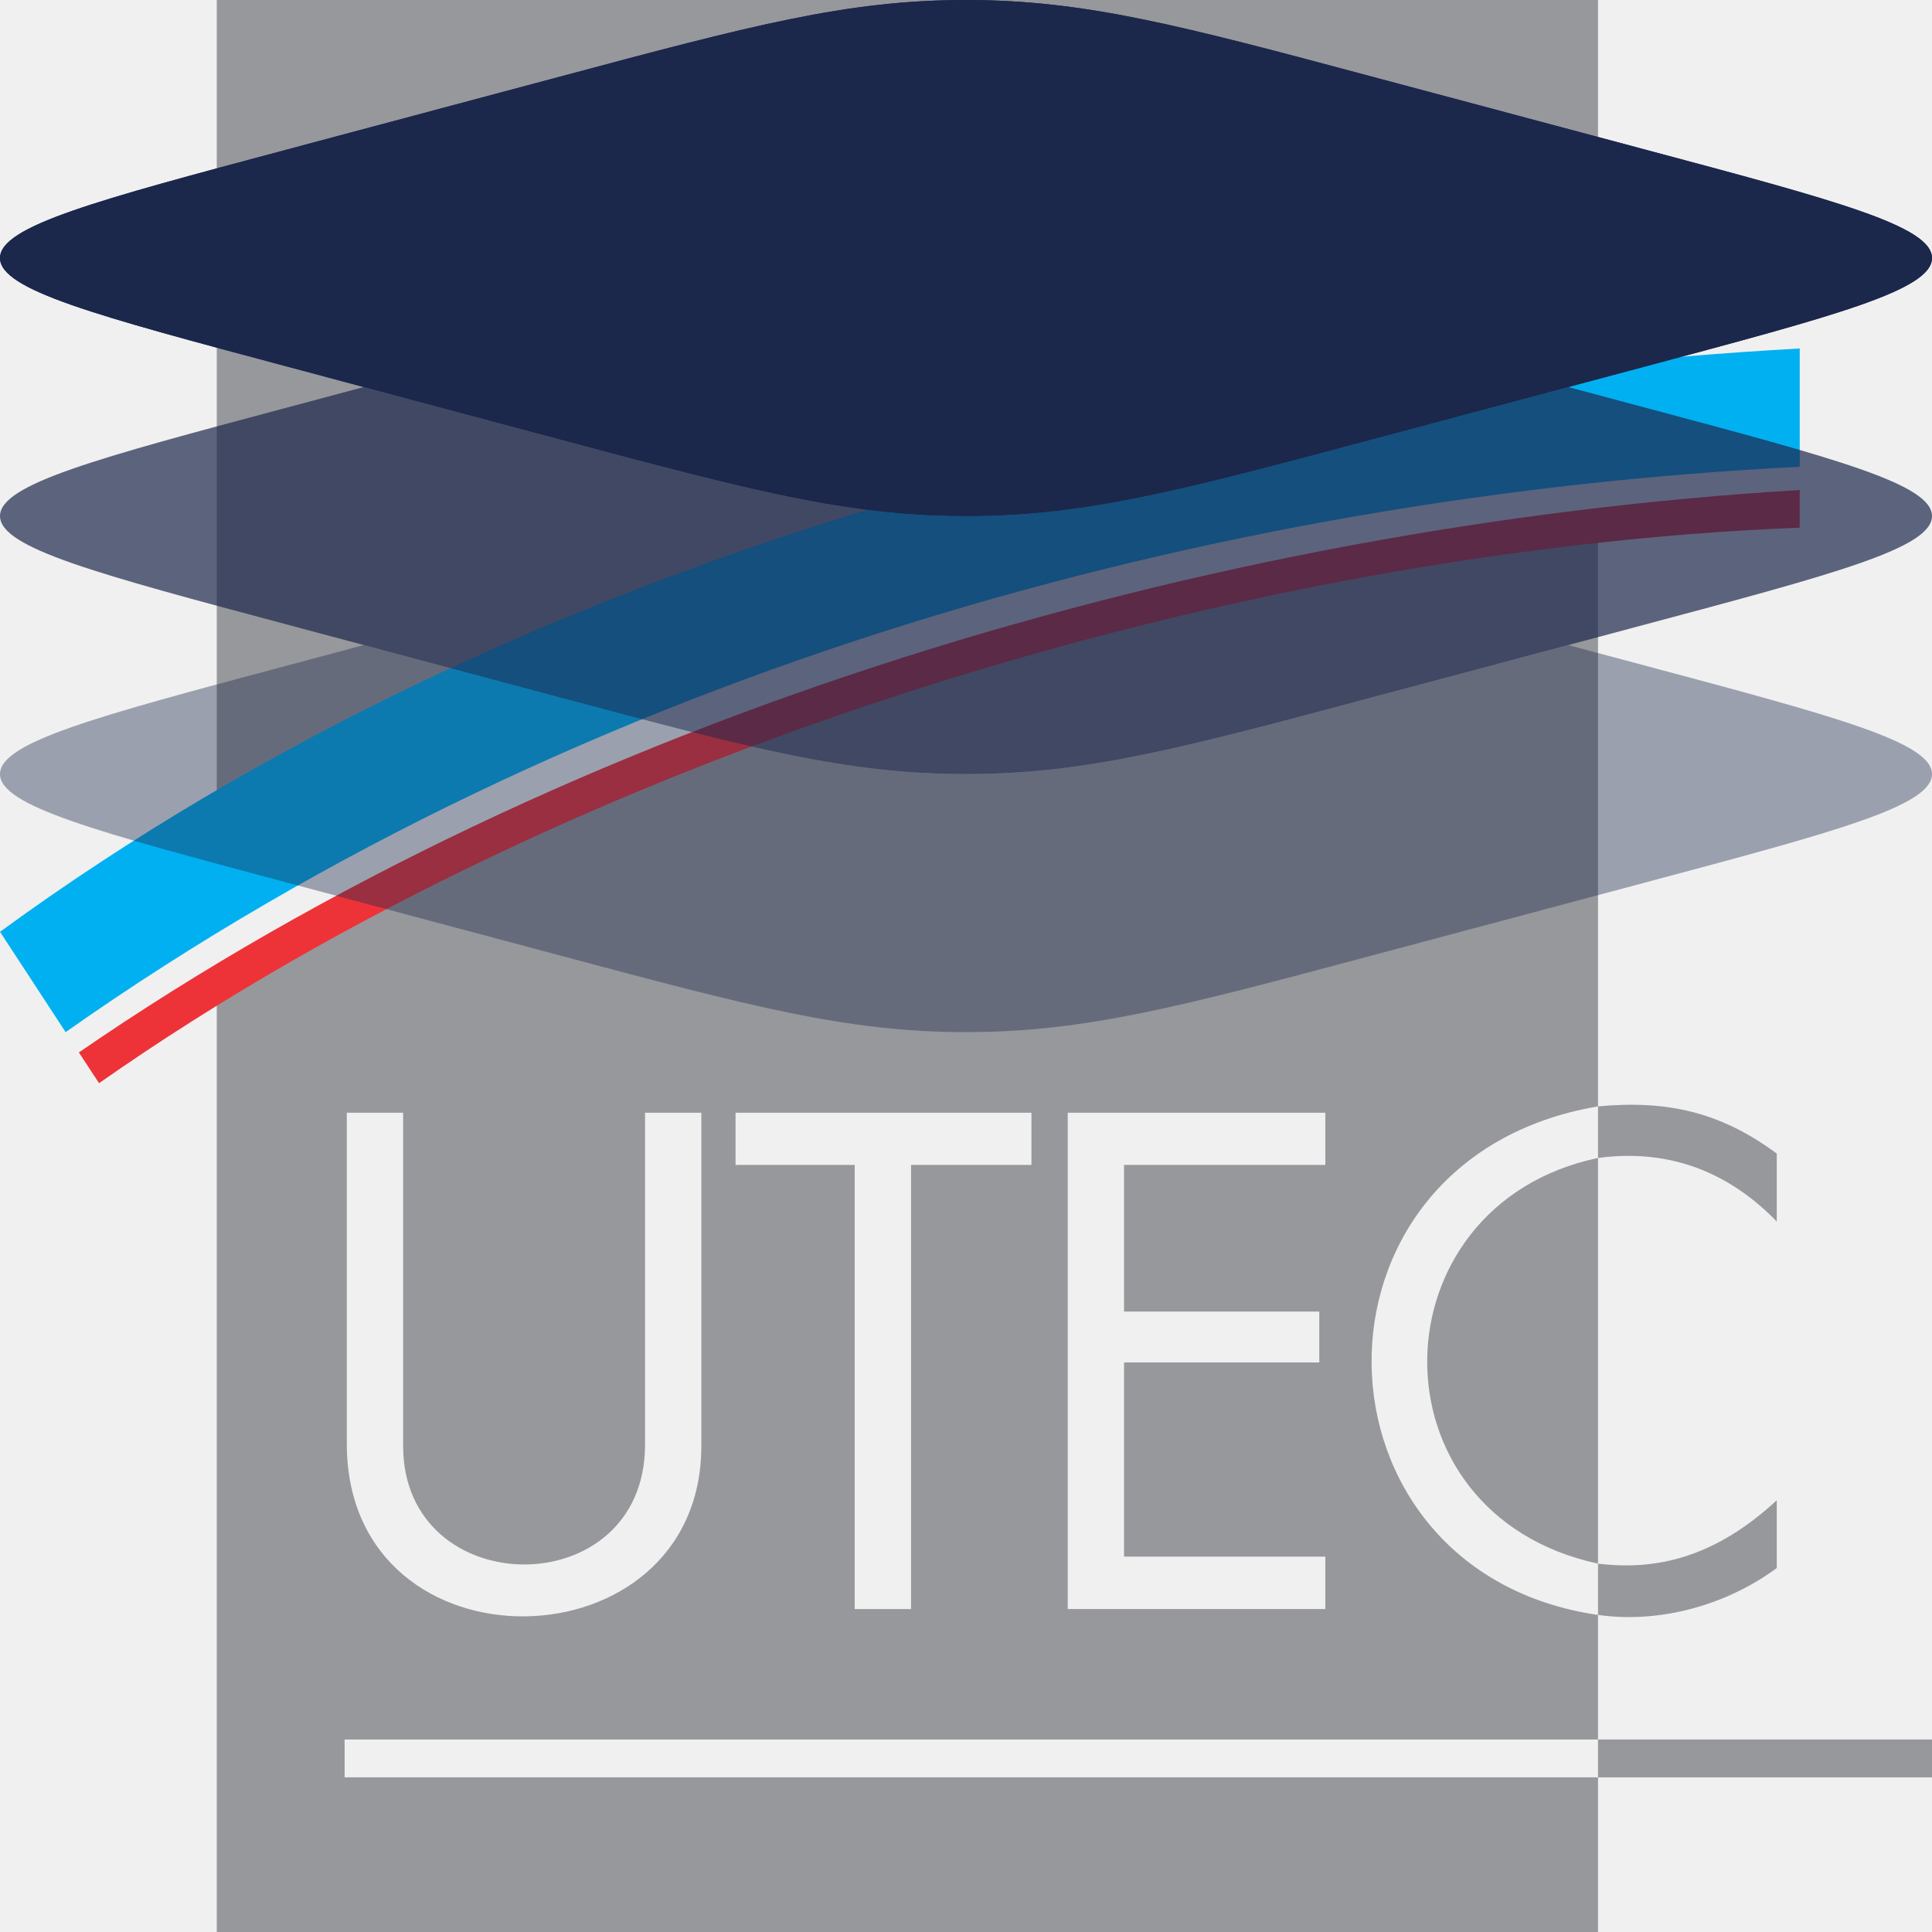
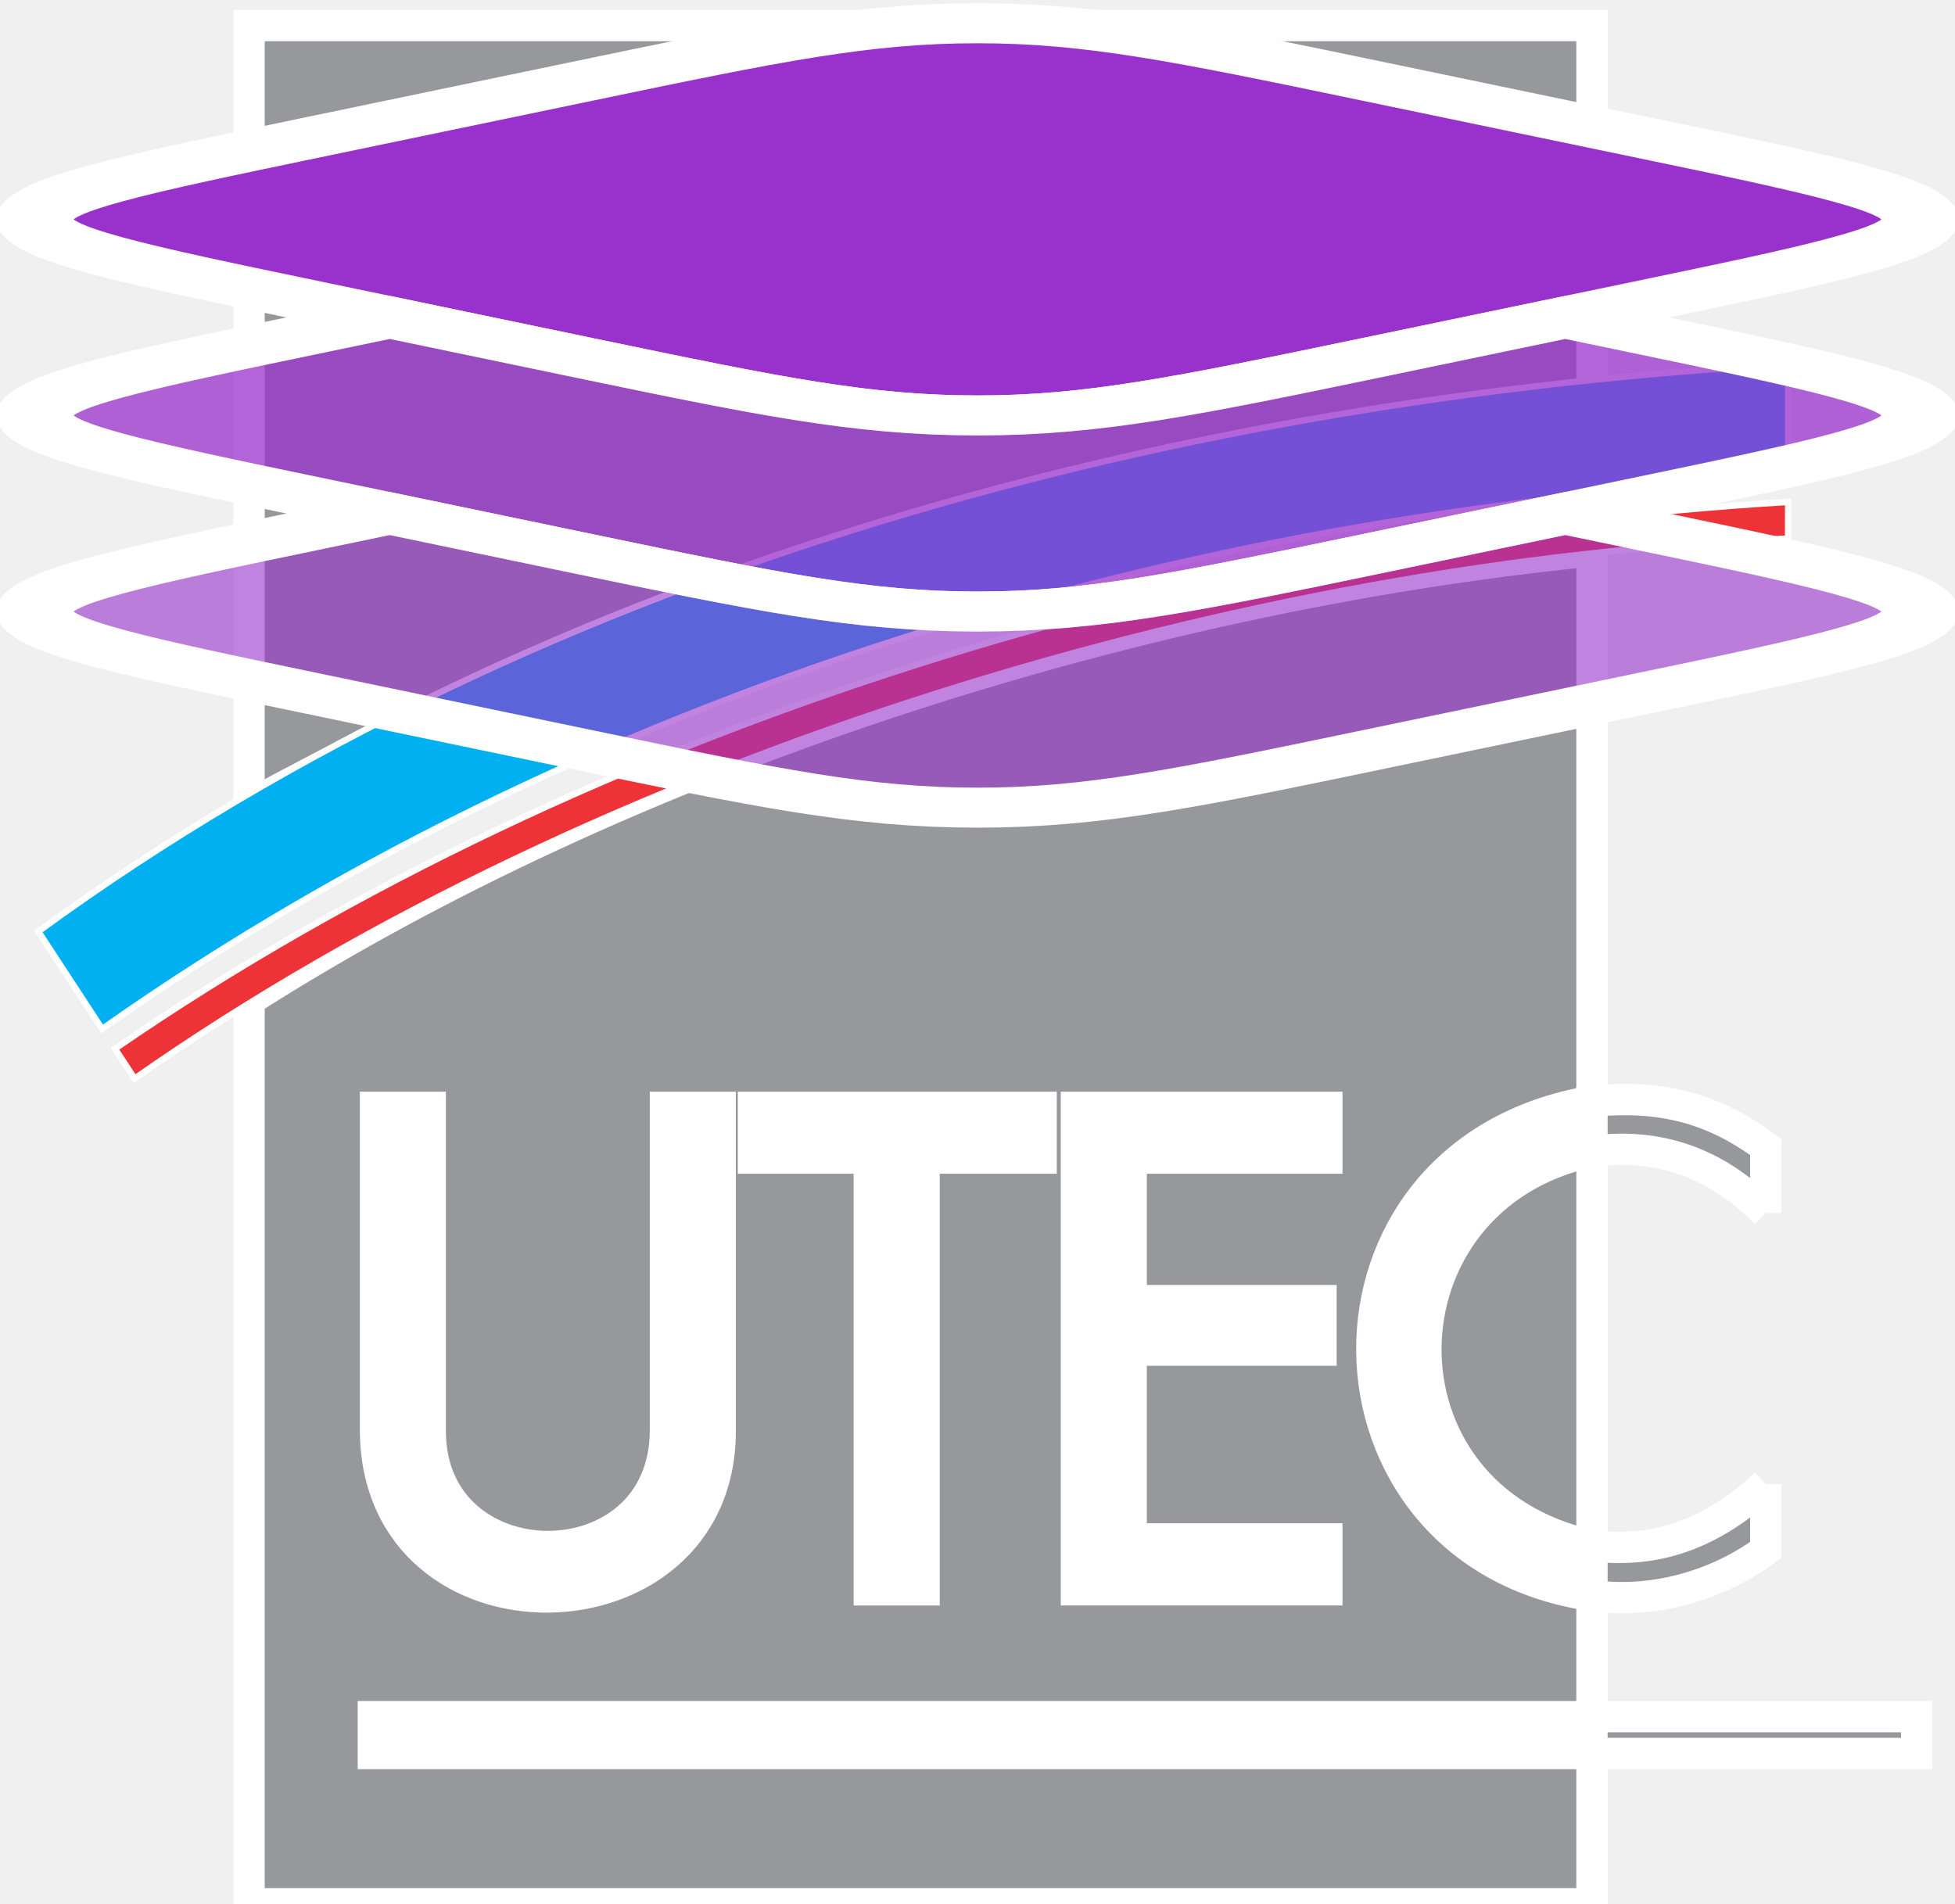
- <svg xmlns="http://www.w3.org/2000/svg" version="1.1" id="svg46" width="30mm" height="30mm" viewBox="0 0 113.386 113.387" xml:space="preserve">
+ <svg xmlns="http://www.w3.org/2000/svg" version="1.1" id="svg46" width="31.224mm" height="30.409mm" viewBox="0 0 118.011 114.931" xml:space="preserve">
  <defs id="defs50">
    <rect x="1867" y="-2246.5" width="211" height="120.5" id="rect5" />
    <rect x="1945.958" y="-2206.173" width="5328.757" height="4027.68" id="rect4" />
    <rect x="-108.5" y="-60.75" width="88.5" height="70.75" id="rect3" />
    <clipPath clipPathUnits="userSpaceOnUse" id="clipPath1534">
      <g id="use1536">
        <path style="fill:#ffffff;fill-opacity:1;stroke:none;stroke-width:1.013px;stroke-linecap:butt;stroke-linejoin:miter;stroke-opacity:1" d="m 164.207,86.656 c -182.068,25.515 -321.208,54.429 -475.253,154.042 l 26.155,39.971 C -168.604,194.529 13.411,137.383 164.195,133.974 Z" id="path1556" transform="matrix(0.2222485,0,0,0.2222485,-101.6667,-98.92189)" />
        <path style="fill:#01b0f1;fill-opacity:1;stroke:none;stroke-width:1px;stroke-linecap:butt;stroke-linejoin:miter;stroke-opacity:1" d="M -311.046,240.698 C -172.227,139.332 4.619,95.589 164.207,86.656 v 31.244 c -152.93,7.639 -320.791,52.725 -457.925,149.286 z" id="path1558" transform="matrix(0.2222485,0,0,0.2222485,-101.6667,-98.92189)" />
        <path style="fill:#ed3338;fill-opacity:1;stroke:none;stroke-width:1px;stroke-linecap:butt;stroke-linejoin:miter;stroke-opacity:1" d="M -290.222,272.549 C -160.125,183.064 9.058,133.338 164.208,124.04 l -0.013,9.934 c -145.386,5.706 -321.978,57.65 -449.087,146.695 z" id="path1560" transform="matrix(0.2222485,0,0,0.2222485,-101.6667,-98.92189)" />
        <path style="fill:#ffffff;fill-opacity:1;stroke:none;stroke-width:1px;stroke-linecap:butt;stroke-linejoin:miter;stroke-opacity:1" d="m -219.468,288.475 h 14.875 v 87.976 c 0,41.467 63.558,42.03 63.875,0 v -87.976 h 14.875 v 87.976 c 0,59.064 -93.049,60.98 -93.625,0 z" id="path1562" transform="matrix(0.2222485,0,0,0.2222485,-101.6667,-98.92189)" />
        <path style="fill:#ffffff;fill-opacity:1;stroke:none;stroke-width:1px;stroke-linecap:butt;stroke-linejoin:miter;stroke-opacity:1" d="m -116.81,288.475 v 13.788 h 31.466 v 117.277 h 14.875 v -117.277 h 31.794 v -13.788 z" id="path1564" transform="matrix(0.2222485,0,0,0.2222485,-101.6667,-98.92189)" />
        <path style="fill:#ffffff;fill-opacity:1;stroke:none;stroke-width:1px;stroke-linecap:butt;stroke-linejoin:miter;stroke-opacity:1" d="M 38.931,288.475 H -29.093 V 419.539 H 38.931 V 405.701 H -14.218 v -51.287 h 51.558 v -13.438 H -14.218 v -38.714 h 53.149 v -13.788" id="path1566" transform="matrix(0.2222485,0,0,0.2222485,-101.6667,-98.92189)" />
        <path style="fill:#ffffff;fill-opacity:1;stroke:none;stroke-width:0.2;stroke-linecap:butt;stroke-linejoin:miter;stroke-miterlimit:4;stroke-dasharray:none;stroke-opacity:1" d="m 110.94,286.796 c -81.013,13.722 -78.428,122.956 0,134.287 V 407.546 c -61.024,-13.16 -59.247,-94.661 0,-107.128 z" id="path1568" transform="matrix(0.2222485,0,0,0.2222485,-101.6667,-98.92189)" />
        <rect style="fill:#ffffff;fill-opacity:1;stroke:none;stroke-width:0.188;stroke-miterlimit:4;stroke-dasharray:none;stroke-opacity:1" id="rect1570" width="330.985" height="10" x="-220.045" y="453.982" transform="matrix(0.2222485,0,0,0.2222485,-101.6667,-98.92189)" />
      </g>
    </clipPath>
    <clipPath clipPathUnits="userSpaceOnUse" id="clipPath1593">
      <g id="use1595">
        <path style="fill:#ffffff;fill-opacity:1;stroke:none;stroke-width:0.222px;stroke-linecap:butt;stroke-linejoin:miter;stroke-opacity:1" d="m -150.443,-34.809 h 3.306 v 19.553 c 0,9.216 14.126,9.341 14.196,0 v -19.553 h 3.306 v 19.553 c 0,13.127 -20.68,13.553 -20.808,0 z" id="path2219" />
        <path style="fill:#ffffff;fill-opacity:1;stroke:none;stroke-width:0.222px;stroke-linecap:butt;stroke-linejoin:miter;stroke-opacity:1" d="m -127.627,-34.809 v 3.064 h 6.993 v 26.065 h 3.306 V -31.744 h 7.066 v -3.064 z" id="path2221" />
        <path style="fill:#ffffff;fill-opacity:1;stroke:none;stroke-width:0.222px;stroke-linecap:butt;stroke-linejoin:miter;stroke-opacity:1" d="m -93.014,-34.809 h -15.118 v 29.129 h 15.118 v -3.076 H -104.827 V -20.154 h 11.459 v -2.986 h -11.459 v -8.604 h 11.812 v -3.064" id="path2223" />
        <path style="fill:#ffffff;fill-opacity:1;stroke:none;stroke-width:0.044;stroke-linecap:butt;stroke-linejoin:miter;stroke-miterlimit:4;stroke-dasharray:none;stroke-opacity:1" d="m -77.011,-35.182 c -18.005,3.05 -17.431,27.327 0,29.845 v -3.008 c -13.563,-2.925 -13.168,-21.038 0,-23.809 z" id="path2225" />
-         <path style="fill:#ffffff;fill-opacity:1;stroke:none;stroke-width:0.042;stroke-miterlimit:4;stroke-dasharray:none;stroke-opacity:1" id="path2227" width="73.561" height="2.222" x="-150.571" y="1.975" d="m -150.571,1.975 h 73.561 v 2.222 h -73.561 z" />
+         <rect style="fill:#ffffff;fill-opacity:1;stroke:none;stroke-width:0.042;stroke-miterlimit:4;stroke-dasharray:none;stroke-opacity:1" id="path2227" width="73.561" height="2.222" x="-150.571" y="1.975" d="m -150.571,1.975 h 73.561 v 2.222 h -73.561 z" />
      </g>
    </clipPath>
    <filter id="mask-powermask-path-effect2123_inverse" style="color-interpolation-filters:sRGB" height="100" width="100" x="-50" y="-50">
      <feColorMatrix id="mask-powermask-path-effect2123_primitive1" values="1" type="saturate" result="fbSourceGraphic" />
      <feColorMatrix id="mask-powermask-path-effect2123_primitive2" values="-1 0 0 0 1 0 -1 0 0 1 0 0 -1 0 1 0 0 0 1 0 " in="fbSourceGraphic" />
    </filter>
  </defs>
-   <g id="g993" transform="matrix(0.2222485,0,0,0.2222485,69.12959,1.192149)" style="display:inline;opacity:1">
-     <path id="path69219" style="fill:#97989c;fill-opacity:1;stroke:none;stroke-width:0.348px;stroke-linecap:butt;stroke-linejoin:miter;stroke-opacity:1" d="M -6.529,-7.25 V 39.836 C 19.514,25.546 44.558,19.572 74.535,14.945 V -7.25 Z M 74.535,24.465 C 46.686,27.214 16.001,37.181 -6.529,51.582 V 106.137 H 74.535 V 97.061 H 0.975 V 94.84 H 74.535 v -7.312 c -17.431,-2.518 -18.005,-26.796 0,-29.846 z M 1.104,58.055 h 3.305 v 19.553 c 0,9.216 14.127,9.341 14.197,0 V 58.055 h 3.305 v 19.553 c 0,13.127 -20.679,13.553 -20.807,0 z m 22.814,0 h 17.367 v 3.064 H 34.219 V 87.184 H 30.912 V 61.119 h -6.994 z m 19.496,0 H 58.531 v 3.064 h -11.812 v 8.605 h 11.459 v 2.986 H 46.719 v 11.398 h 11.812 v 3.074 H 43.414 Z m 31.121,2.654 c -13.168,2.771 -13.563,20.884 0,23.809 z" transform="matrix(4.499467,0,0,4.499467,-224.4316,27.2571)" />
-     <path style="opacity:1;fill:#01b0f1;fill-opacity:1;stroke:none;stroke-width:1px;stroke-linecap:butt;stroke-linejoin:miter;stroke-opacity:1" d="M -311.046,240.698 C -172.227,139.332 4.619,95.589 164.207,86.656 v 31.244 c -152.93,7.639 -320.791,52.725 -457.925,149.286 z" id="path4542" />
-     <path style="opacity:1;fill:#ed3338;fill-opacity:1;stroke:none;stroke-width:1px;stroke-linecap:butt;stroke-linejoin:miter;stroke-opacity:1" d="M -290.222,272.549 C -160.125,183.064 9.058,133.338 164.208,124.04 l -0.013,9.934 c -145.386,5.706 -321.978,57.65 -449.087,146.695 z" id="path4542-8" />
-     <path style="opacity:1;fill:#97989c;fill-opacity:1;stroke:none;stroke-width:0.3;stroke-linecap:butt;stroke-linejoin:miter;stroke-miterlimit:4;stroke-dasharray:none;stroke-opacity:1" d="M 158.139,317.2 V 299.258 C 143.309,288.284 129.213,285.098 110.94,286.796 v 13.622 c 19.611,-2.624 35.113,4.337 47.199,16.782" id="path63717" />
-     <path style="fill:#97989c;fill-opacity:1;stroke:none;stroke-width:0.3;stroke-linecap:butt;stroke-linejoin:miter;stroke-miterlimit:4;stroke-dasharray:none;stroke-opacity:1" d="m 158.139,390.813 v 17.893 c -13.823,10.2 -31.56,14.627 -47.199,12.376 V 407.546 c 15.122,1.854 30.668,-1.444 47.199,-16.732" id="path65508" />
-     <rect style="opacity:1;fill:#97989c;fill-opacity:1;stroke:none;stroke-width:0.179;stroke-miterlimit:4;stroke-dasharray:none;stroke-opacity:1" id="rect68595" width="88.192" height="10" x="110.94" y="453.982" />
+   <g id="g993" transform="matrix(0.2222485,0,0,0.2222485,71.44214,2.736423)" style="display:inline;opacity:1">
+     <path id="path1" style="display:inline;opacity:1;fill:#ffffff;fill-opacity:1;stroke:none;stroke-width:0.378;stroke-linecap:butt;stroke-linejoin:miter;stroke-dasharray:none;stroke-opacity:1" d="M 74.535,24.465 C 46.686,27.214 16.001,37.181 -6.529,51.582 V 106.137 H 74.535 Z" transform="matrix(4.499467,0,0,4.499467,-224.4316,27.2571)" />
+     <path id="path69219" style="fill:#97989c;fill-opacity:1;stroke:#ffffff;stroke-width:1.89;stroke-linecap:butt;stroke-linejoin:miter;stroke-dasharray:none;stroke-opacity:1" d="M -6.529,-7.25 V 39.836 C 19.514,25.546 44.558,19.572 74.535,14.945 V -7.25 Z M 74.535,24.465 C 46.686,27.214 16.001,37.181 -6.529,51.582 V 106.137 H 74.535 V 97.061 H 0.975 V 94.84 H 74.535 v -7.312 c -17.431,-2.518 -18.005,-26.796 0,-29.846 z M 1.104,58.055 h 3.305 v 19.553 c 0,9.216 14.127,9.341 14.197,0 V 58.055 h 3.305 v 19.553 c 0,13.127 -20.679,13.553 -20.807,0 z m 22.814,0 h 17.367 v 3.064 H 34.219 V 87.184 H 30.912 V 61.119 h -6.994 z m 19.496,0 H 58.531 v 3.064 h -11.812 v 8.605 h 11.459 v 2.986 H 46.719 v 11.398 h 11.812 v 3.074 H 43.414 Z m 31.121,2.654 c -13.168,2.771 -13.563,20.884 0,23.809 z" transform="matrix(4.499467,0,0,4.499467,-224.4316,27.2571)" />
+     <path style="opacity:1;fill:#01b0f1;fill-opacity:1;stroke:#ffffff;stroke-width:1.701;stroke-linecap:butt;stroke-linejoin:miter;stroke-dasharray:none;stroke-opacity:1" d="M -311.046,240.698 C -172.227,139.332 4.619,95.589 164.207,86.656 v 31.244 c -152.93,7.639 -320.791,52.725 -457.925,149.286 z" id="path4542" />
+     <path style="opacity:1;fill:#ed3338;fill-opacity:1;stroke:#ffffff;stroke-width:1.701;stroke-linecap:butt;stroke-linejoin:miter;stroke-dasharray:none;stroke-opacity:1" d="M -290.222,272.549 C -160.125,183.064 9.058,133.338 164.208,124.04 l -0.013,9.934 c -145.386,5.706 -321.978,57.65 -449.087,146.695 z" id="path4542-8" />
+     <path style="opacity:1;fill:#97989c;fill-opacity:1;stroke:#ffffff;stroke-width:8.503;stroke-linecap:butt;stroke-linejoin:miter;stroke-miterlimit:4;stroke-dasharray:none;stroke-opacity:1" d="M 158.139,317.2 V 299.258 C 143.309,288.284 129.213,285.098 110.94,286.796 v 13.622 c 19.611,-2.624 35.113,4.337 47.199,16.782" id="path63717" />
+     <path style="fill:#97989c;fill-opacity:1;stroke:#ffffff;stroke-width:8.503;stroke-linecap:butt;stroke-linejoin:miter;stroke-miterlimit:4;stroke-dasharray:none;stroke-opacity:1" d="m 158.139,390.813 v 17.893 c -13.823,10.2 -31.56,14.627 -47.199,12.376 V 407.546 c 15.122,1.854 30.668,-1.444 47.199,-16.732" id="path65508" />
+     <rect style="opacity:1;fill:#97989c;fill-opacity:1;stroke:#ffffff;stroke-width:8.503;stroke-miterlimit:4;stroke-dasharray:none;stroke-opacity:1" id="rect68595" width="88.192" height="10" x="110.94" y="453.982" />
  </g>
-   <g style="fill:none" id="g1" transform="matrix(5.66932,0,0,3.785856,-11.33864,-15.14342)">
-     <g id="SVGRepo_bgCarrier" stroke-width="0" />
-     <g id="SVGRepo_tracerCarrier" stroke-linecap="round" stroke-linejoin="round" />
-     <g id="SVGRepo_iconCarrier">
-       <path d="M 4.979,9.685 C 2.993,8.891 2,8.494 2,8 2,7.506 2.993,7.109 4.979,6.315 L 7.787,5.192 C 9.773,4.397 10.766,4 12,4 c 1.234,0 2.227,0.397 4.213,1.192 l 2.808,1.123 C 21.007,7.109 22,7.506 22,8 22,8.494 21.007,8.891 19.021,9.685 L 16.213,10.809 C 14.227,11.603 13.234,12 12,12 10.766,12 9.773,11.603 7.787,10.809 Z" fill="#1c274c" id="path1" />
-       <path fill-rule="evenodd" clip-rule="evenodd" d="M 2,8 C 2,8.494 2.993,8.891 4.979,9.685 L 7.787,10.809 C 9.773,11.603 10.766,12 12,12 c 1.234,0 2.227,-0.397 4.213,-1.192 L 19.021,9.685 C 21.007,8.891 22,8.494 22,8 22,7.506 21.007,7.109 19.021,6.315 L 16.213,5.192 C 14.227,4.397 13.234,4 12,4 10.766,4 9.773,4.397 7.787,5.192 L 4.979,6.315 C 2.993,7.109 2,7.506 2,8 Z" fill="#1c274c" id="path2" />
-       <path opacity="0.7" d="m 5.766,10 -0.787,0.315 C 2.993,11.109 2,11.507 2,12 c 0,0.493 0.993,0.891 2.979,1.685 L 7.787,14.809 C 9.773,15.603 10.766,16 12,16 c 1.234,0 2.227,-0.397 4.213,-1.192 l 2.808,-1.123 C 21.007,12.891 22,12.493 22,12 22,11.507 21.007,11.109 19.021,10.315 L 18.234,10 16.213,10.809 C 14.227,11.603 13.234,12 12,12 10.766,12 9.773,11.603 7.787,10.809 Z" fill="#1c274c" id="path3" />
-       <path opacity="0.4" d="m 5.766,14 -0.787,0.315 C 2.993,15.109 2,15.507 2,16 c 0,0.493 0.993,0.891 2.979,1.685 L 7.787,18.808 C 9.773,19.603 10.766,20 12,20 c 1.234,0 2.227,-0.397 4.213,-1.192 l 2.808,-1.123 C 21.007,16.891 22,16.494 22,16 22,15.507 21.007,15.109 19.021,14.315 L 18.234,14 16.213,14.809 C 14.227,15.603 13.234,16 12,16 10.766,16 9.773,15.603 7.787,14.809 Z" fill="#1c274c" id="path4" />
-     </g>
+   <g id="g1" transform="matrix(1.003777,0,0,0.7817644,1.402031,1.041764)">
+     <path fill-rule="evenodd" clip-rule="evenodd" d="M 2,8 C 2,8.494 2.993,8.891 4.979,9.685 L 7.787,10.809 C 9.773,11.603 10.766,12 12,12 c 1.234,0 2.227,-0.397 4.213,-1.192 L 19.021,9.685 C 21.007,8.891 22,8.494 22,8 22,7.506 21.007,7.109 19.021,6.315 L 16.213,5.192 C 14.227,4.397 13.234,4 12,4 10.766,4 9.773,4.397 7.787,5.192 L 4.979,6.315 C 2.993,7.109 2,7.506 2,8 Z" fill="#1c274c" id="path2" style="fill:#9932cc;fill-opacity:1;stroke:#ffffff;stroke-width:0.816;stroke-dasharray:none;stroke-opacity:1" transform="matrix(5.669319,0,0,3.785856,-10.64487,-14.68014)" />
+     <path opacity="0.7" d="m 5.766,10 -0.787,0.315 C 2.993,11.109 2,11.507 2,12 c 0,0.493 0.993,0.891 2.979,1.685 L 7.787,14.809 C 9.773,15.603 10.766,16 12,16 c 1.234,0 2.227,-0.397 4.213,-1.192 l 2.808,-1.123 C 21.007,12.891 22,12.493 22,12 22,11.507 21.007,11.109 19.021,10.315 L 18.234,10 16.213,10.809 C 14.227,11.603 13.234,12 12,12 10.766,12 9.773,11.603 7.787,10.809 Z" fill="#1c274c" id="path3" style="opacity:1;fill:#9932cc;fill-opacity:0.751;stroke:#ffffff;stroke-width:0.816;stroke-dasharray:none;stroke-opacity:1" transform="matrix(5.669319,0,0,3.785856,-10.64487,-14.68014)" />
+     <path opacity="0.4" d="m 5.766,14 -0.787,0.315 C 2.993,15.109 2,15.507 2,16 c 0,0.493 0.993,0.891 2.979,1.685 L 7.787,18.808 C 9.773,19.603 10.766,20 12,20 c 1.234,0 2.227,-0.397 4.213,-1.192 l 2.808,-1.123 C 21.007,16.891 22,16.494 22,16 22,15.507 21.007,15.109 19.021,14.315 L 18.234,14 16.213,14.809 C 14.227,15.603 13.234,16 12,16 10.766,16 9.773,15.603 7.787,14.809 Z" fill="#1c274c" id="path4" style="opacity:1;fill:#9932cc;fill-opacity:0.603;stroke:#ffffff;stroke-width:0.816;stroke-dasharray:none;stroke-opacity:1" transform="matrix(5.669319,0,0,3.785856,-10.64487,-14.68014)" />
  </g>
</svg>
